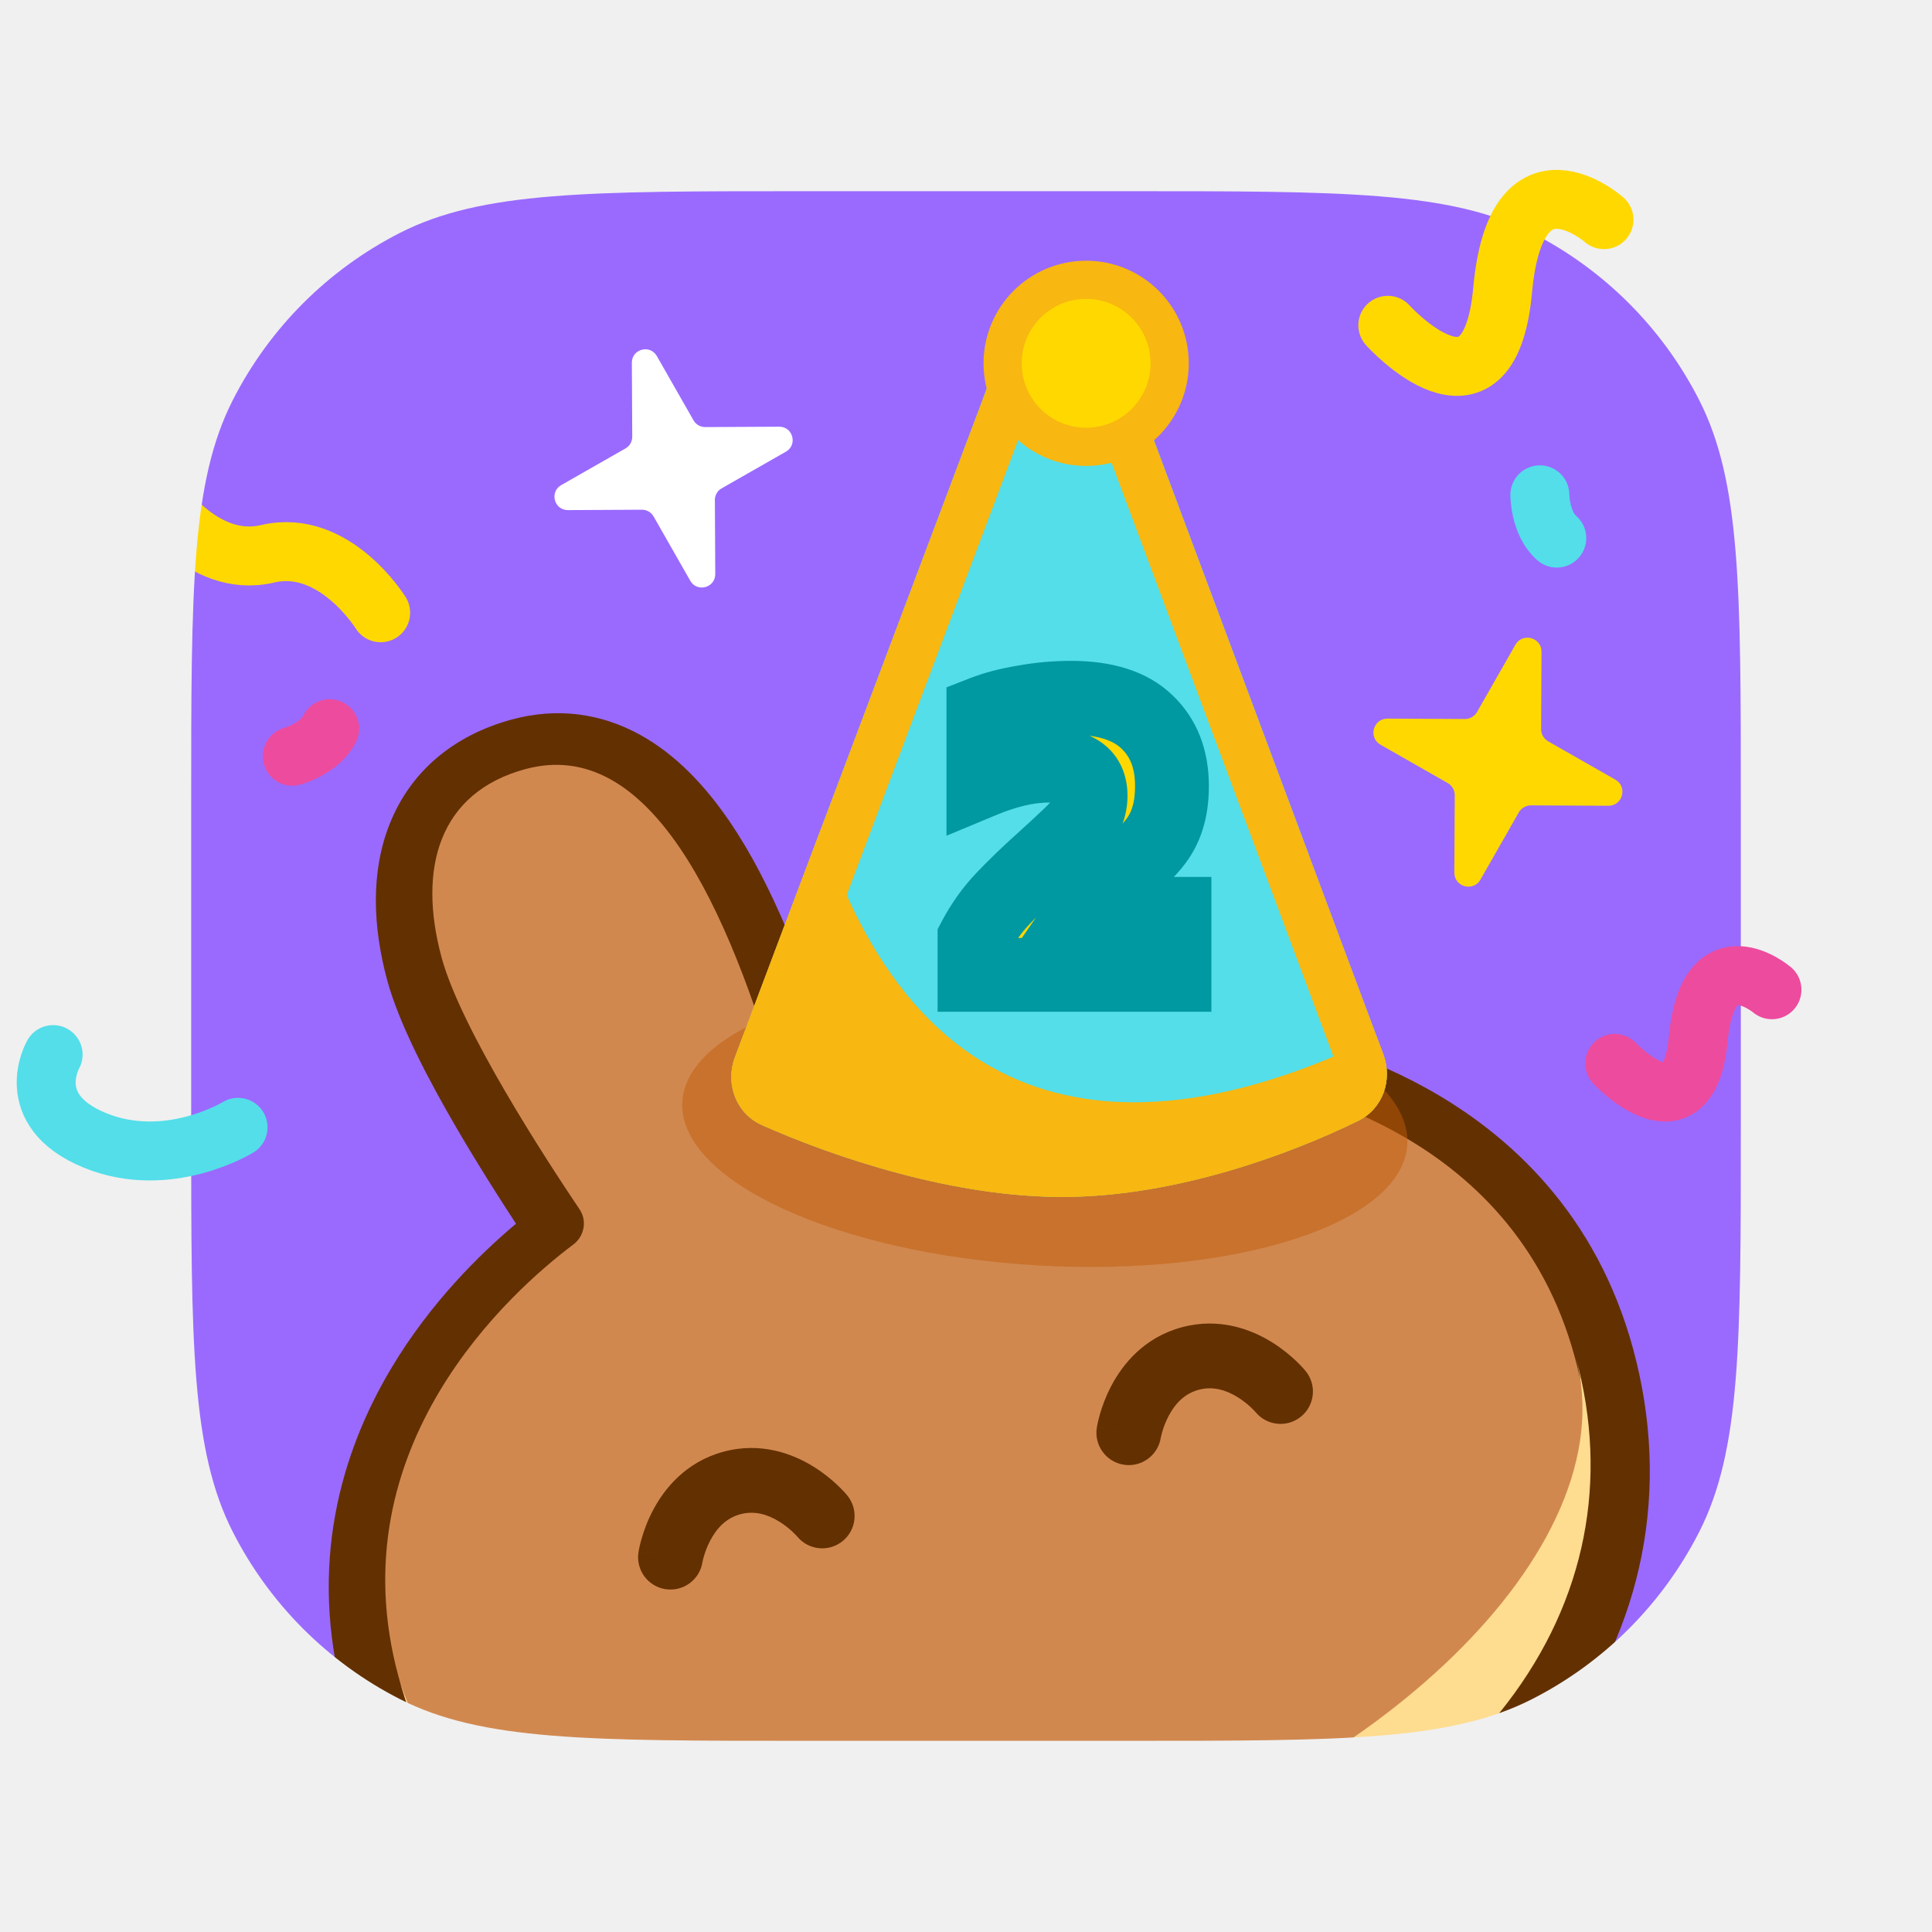
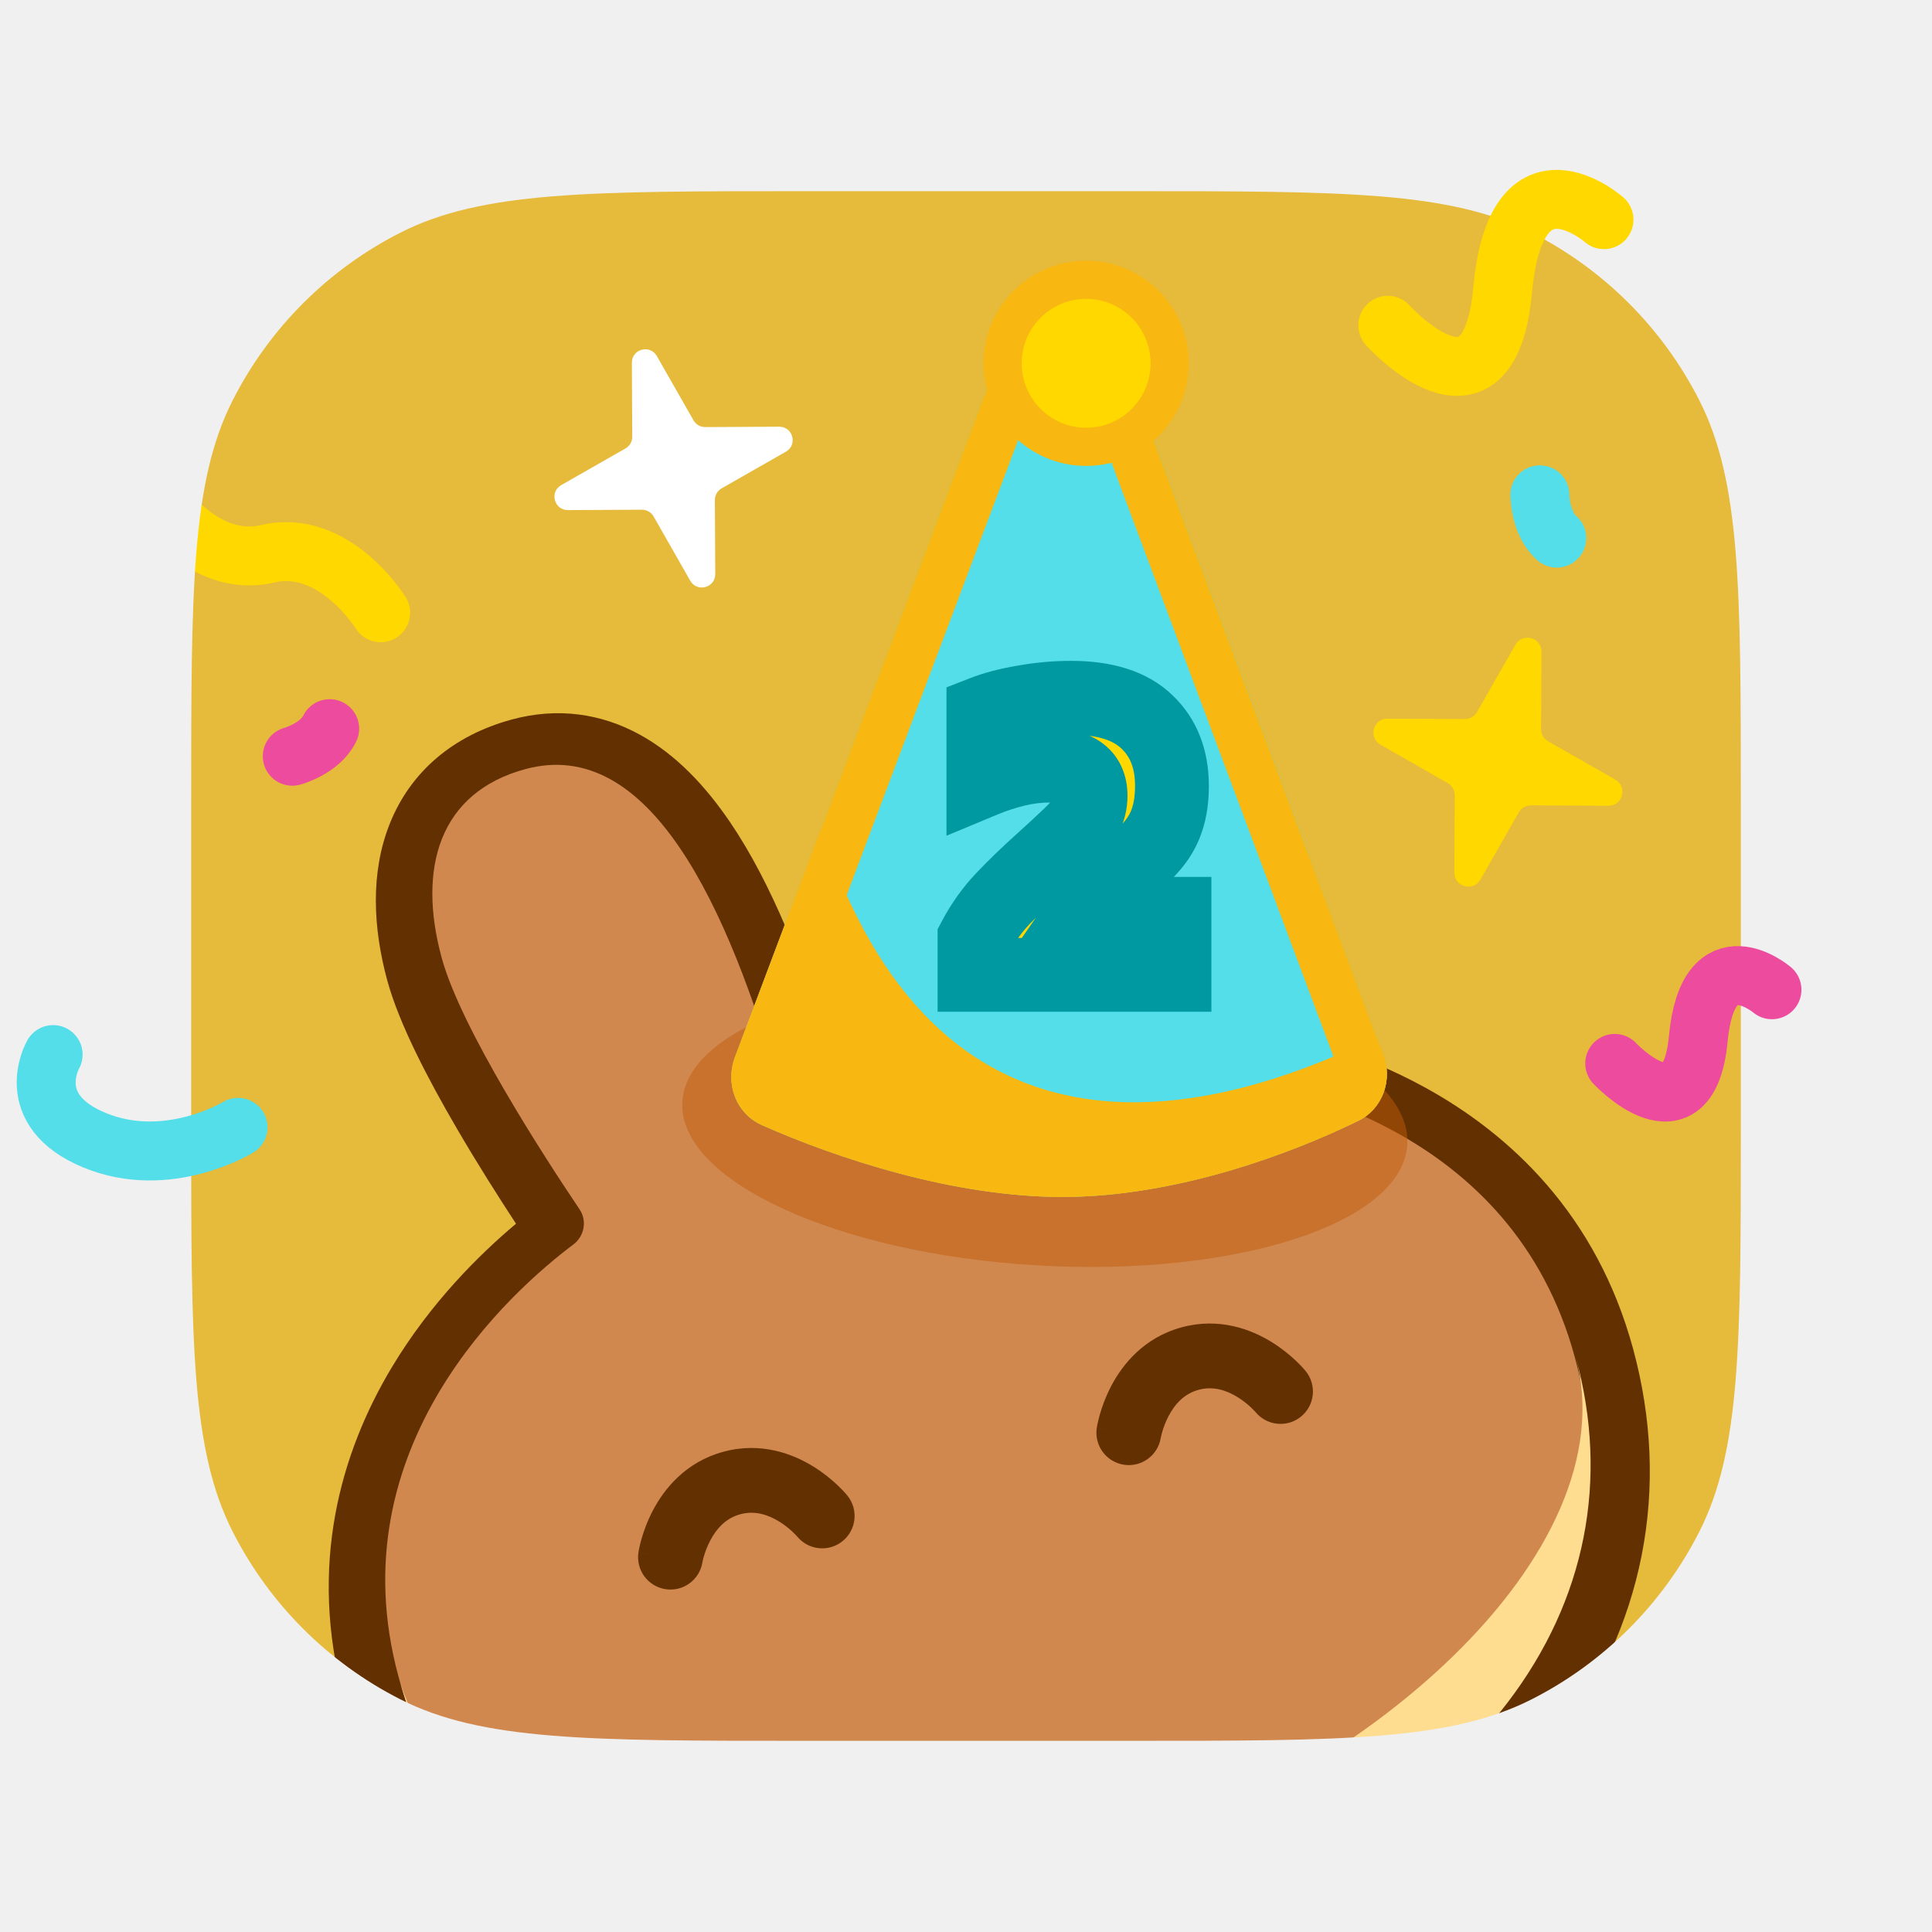
<svg xmlns="http://www.w3.org/2000/svg" width="192" height="192" fill="none" viewBox="0 0 192 192">
  <mask id="mask0_2459_3953" width="154" height="154" x="19" y="19" maskUnits="userSpaceOnUse" style="mask-type:alpha">
    <path fill="#EFF3F5" d="M19 79.8C19 58.518 19 47.877 23.142 39.748C26.785 32.598 32.598 26.785 39.748 23.142C47.877 19 58.518 19 79.8 19H112.2C133.482 19 144.123 19 152.252 23.142C159.402 26.785 165.215 32.598 168.858 39.748C173 47.877 173 58.518 173 79.8V112.2C173 133.482 173 144.123 168.858 152.252C165.215 159.402 159.402 165.215 152.252 168.858C144.123 173 133.482 173 112.2 173H79.8C58.518 173 47.877 173 39.748 168.858C32.598 165.215 26.785 159.402 23.142 152.252C19 144.123 19 133.482 19 112.2V79.8Z" />
  </mask>
  <g mask="url(#mask0_2459_3953)">
    <g clip-path="url(#clip0_2459_3953)">
-       <rect width="166" height="166" fill="#9A6AFF" transform="translate(10 15)" />
+       <rect width="166" height="166" fill="#e6ba3a" transform="translate(10 15)" />
      <path fill="#633001" fill-rule="evenodd" d="M111.216 199.42C91.457 204.768 74.258 204.349 60.828 198.854C47.236 193.292 37.947 182.685 34.191 168.85C30.571 155.518 33.916 144.288 38.891 135.96C42.789 129.434 47.732 124.59 51.281 121.612C49.598 119.045 47.452 115.669 45.394 112.139C42.64 107.415 39.672 101.802 38.482 97.421C37.074 92.235 36.79 86.72 38.74 81.846C40.8 76.695 45.027 73.088 50.86 71.505C55.419 70.267 59.748 70.907 63.571 73.001C67.224 75.003 70.157 78.183 72.537 81.682C76.717 87.83 79.942 96.105 82.507 104.54L88.094 103.023C86.04 94.449 84.637 85.68 85.134 78.261C85.417 74.04 86.339 69.813 88.478 66.238C90.716 62.498 94.128 59.756 98.686 58.518C104.52 56.934 109.99 57.908 114.372 61.309C118.519 64.528 121.064 69.429 122.472 74.615C123.662 78.996 123.94 85.34 123.953 90.808C123.963 94.894 123.819 98.892 123.666 101.957C128.234 102.732 134.947 104.41 141.611 108.069C150.115 112.737 158.681 120.733 162.301 134.064C166.057 147.9 163.409 161.748 154.497 173.42C145.69 184.953 131.065 194.014 111.315 199.393L111.216 199.42Z" clip-rule="evenodd" />
      <path fill="#D1884F" d="M52.199 76.436C43.655 78.756 41.471 86.263 43.889 95.168C45.81 102.246 54.229 115.181 57.602 120.19C58.361 121.317 58.068 122.856 56.99 123.666C50.883 128.253 33.387 143.726 39.597 166.597C46.139 190.689 71.607 203.279 109.484 193.025C109.499 193.021 109.514 193.017 109.529 193.013C109.544 193.009 109.559 193.005 109.574 193.001C147.435 182.689 163.038 158.948 156.496 134.856C150.286 111.985 127.367 107.485 119.779 106.617C118.44 106.464 117.408 105.284 117.493 103.928C117.869 97.901 118.59 82.484 116.668 75.406C114.25 66.501 108.569 61.13 100.025 63.45C87.727 66.79 89.44 85.221 94.35 104.168C94.677 105.433 93.946 106.73 92.698 107.069L80.581 110.359C79.332 110.698 78.045 109.949 77.688 108.692C72.341 89.863 64.497 73.097 52.199 76.436Z" />
      <path fill="#FEDC90" d="M107.479 185.283C79.654 192.838 44.947 186.107 39.61 166.643C39.618 166.673 39.626 166.704 39.635 166.734C46.182 190.846 71.685 203.436 109.611 193.138C147.538 182.84 163.171 159.08 156.624 134.968C156.616 134.938 156.608 134.907 156.599 134.877C161.84 154.367 135.303 177.728 107.479 185.283Z" />
      <path fill="#633001" fill-rule="evenodd" d="M69.805 155.266C69.522 157.01 67.885 158.201 66.136 157.93C64.38 157.658 63.177 156.014 63.449 154.258L66.629 154.751C63.449 154.258 63.449 154.257 63.45 154.255L63.45 154.253L63.451 154.247L63.453 154.233L63.459 154.2C63.463 154.174 63.468 154.143 63.475 154.106C63.489 154.032 63.507 153.936 63.532 153.82C63.581 153.589 63.655 153.277 63.762 152.906C63.974 152.17 64.326 151.166 64.89 150.093C66.011 147.965 68.131 145.293 71.881 144.275C75.632 143.256 78.812 144.489 80.855 145.758C81.885 146.398 82.696 147.087 83.251 147.614C83.531 147.88 83.753 148.112 83.912 148.287C83.992 148.374 84.057 148.447 84.106 148.504C84.13 148.533 84.151 148.557 84.167 148.577L84.189 148.603L84.198 148.613L84.201 148.618L84.203 148.62C84.204 148.621 84.205 148.622 81.755 150.619L84.205 148.622C85.328 149.999 85.122 152.026 83.744 153.149C82.373 154.267 80.358 154.068 79.232 152.706C79.231 152.705 79.23 152.704 79.228 152.702C79.219 152.691 79.196 152.666 79.162 152.628C79.092 152.552 78.976 152.429 78.817 152.278C78.495 151.972 78.029 151.579 77.459 151.224C76.301 150.505 74.988 150.099 73.568 150.485C72.147 150.871 71.22 151.885 70.585 153.091C70.272 153.685 70.069 154.26 69.946 154.687C69.885 154.897 69.847 155.062 69.826 155.163C69.815 155.213 69.808 155.246 69.806 155.261C69.805 155.263 69.805 155.265 69.805 155.266Z" clip-rule="evenodd" />
      <path fill="#633001" fill-rule="evenodd" d="M115.354 142.898C115.071 144.642 113.434 145.834 111.685 145.563C109.929 145.29 108.726 143.646 108.998 141.89L112.178 142.383C108.998 141.89 108.998 141.889 108.998 141.888L108.999 141.885L109 141.879L109.002 141.865L109.008 141.832C109.012 141.806 109.017 141.775 109.024 141.738C109.037 141.664 109.056 141.568 109.081 141.453C109.13 141.222 109.204 140.909 109.311 140.538C109.523 139.802 109.874 138.798 110.439 137.725C111.559 135.597 113.679 132.925 117.43 131.907C121.181 130.889 124.361 132.121 126.404 133.39C127.434 134.03 128.245 134.719 128.8 135.246C129.08 135.512 129.302 135.744 129.461 135.919C129.541 136.006 129.606 136.08 129.654 136.136C129.679 136.165 129.699 136.189 129.716 136.209L129.738 136.235L129.746 136.246L129.75 136.25L129.752 136.252C129.753 136.253 129.754 136.254 127.304 138.252L129.754 136.254C130.877 137.632 130.67 139.659 129.293 140.781C127.922 141.9 125.906 141.7 124.781 140.338C124.78 140.337 124.779 140.336 124.777 140.335C124.768 140.323 124.745 140.298 124.711 140.26C124.641 140.184 124.525 140.061 124.366 139.911C124.044 139.605 123.578 139.211 123.008 138.856C121.85 138.137 120.537 137.732 119.117 138.117C117.696 138.503 116.768 139.517 116.134 140.723C115.821 141.317 115.618 141.893 115.495 142.32C115.434 142.53 115.396 142.694 115.374 142.795C115.364 142.845 115.357 142.879 115.355 142.893C115.354 142.895 115.354 142.897 115.354 142.898Z" clip-rule="evenodd" />
      <path stroke="#53DEE9" stroke-linecap="round" stroke-width="5.859" d="M153.029 49.176C153.029 49.176 153.029 52.01 154.71 53.475" />
      <path fill="#FFD800" d="M147.126 87.414C146.418 88.654 144.524 88.147 144.531 86.718L144.571 79.031C144.573 78.53 144.306 78.066 143.87 77.818L137.193 74.009C135.953 73.301 136.46 71.406 137.889 71.414L145.576 71.453C146.077 71.456 146.541 71.188 146.789 70.752L150.598 64.076C151.306 62.835 153.201 63.343 153.193 64.771L153.154 72.458C153.151 72.959 153.419 73.423 153.854 73.671L160.531 77.481C161.772 78.189 161.264 80.083 159.836 80.076L152.149 80.036C151.648 80.034 151.184 80.301 150.936 80.737L147.126 87.414Z" />
      <path fill="#fff" d="M71.081 57.049C71.088 58.415 69.276 58.901 68.598 57.714L64.954 51.326C64.716 50.909 64.272 50.653 63.793 50.655L56.438 50.693C55.071 50.7 54.585 48.887 55.772 48.21L62.161 44.565C62.578 44.328 62.834 43.884 62.831 43.404L62.793 36.049C62.786 34.683 64.599 34.197 65.276 35.384L68.921 41.773C69.159 42.189 69.603 42.445 70.082 42.443L77.437 42.405C78.804 42.398 79.289 44.211 78.102 44.888L71.714 48.533C71.297 48.77 71.041 49.214 71.044 49.694L71.081 57.049Z" />
      <path stroke="#FFD800" stroke-linecap="round" stroke-width="5.859" d="M15.371 49.176C15.371 49.176 19.96 56.598 26.6 55.035C33.24 53.473 37.829 60.894 37.829 60.894" />
      <ellipse cx="103.833" cy="111.618" fill="#BF5C0C" opacity=".5" rx="36.087" ry="14.156" transform="rotate(3.39114 103.833 111.618)" />
      <path fill="#53DEE9" d="M105.9 118.95C116.974 118.868 128.215 114.7 134.978 111.39C137.427 110.191 138.422 107.314 137.47 104.764L110.717 33.166C108.888 28.271 101.96 28.279 100.115 33.178L73.04 105.053C72.044 107.698 73.142 110.67 75.72 111.814C82.953 115.022 94.806 119.032 105.9 118.95Z" />
      <path fill="#53DEE9" fill-rule="evenodd" d="M97.731 39.506C105.811 44.154 113.438 52.972 119.841 67.803C124.602 78.833 127.856 83.996 130.049 84.904L110.717 33.166C108.888 28.27 101.96 28.278 100.114 33.178L97.731 39.506Z" clip-rule="evenodd" />
      <path fill="#F8B711" fill-rule="evenodd" d="M134.978 111.39C128.214 114.7 116.974 118.867 105.899 118.95C94.806 119.032 82.953 115.022 75.72 111.814C73.142 110.67 72.044 107.697 73.04 105.053L81.603 82.32C92.914 117.169 119.089 111.747 136.824 103.035L137.47 104.764C138.422 107.313 137.427 110.191 134.978 111.39Z" clip-rule="evenodd" />
      <path stroke="#F8B711" stroke-width="4.719" d="M105.889 116.59C116.461 116.512 127.334 112.507 133.945 109.271C135.195 108.66 135.83 107.121 135.259 105.595L108.507 33.998C107.44 31.142 103.399 31.146 102.322 34.005L75.248 105.879C74.653 107.458 75.342 109.062 76.682 109.657C83.787 112.809 95.283 116.669 105.889 116.59Z" />
      <path fill="#FFD800" d="M96.845 96.881V93.26C97.631 91.772 98.586 90.439 99.709 89.26C100.831 88.081 102.081 86.873 103.456 85.638C104.607 84.6 105.533 83.743 106.235 83.07C106.965 82.396 107.499 81.764 107.835 81.175C108.2 80.557 108.383 79.855 108.383 79.069C108.383 77.076 107.077 76.08 104.467 76.08C103.26 76.08 102.081 76.22 100.93 76.501C99.807 76.781 98.74 77.132 97.73 77.553V70.816C98.88 70.367 100.228 70.016 101.772 69.763C103.316 69.483 104.874 69.342 106.446 69.342C109.814 69.342 112.327 70.142 113.983 71.743C115.639 73.315 116.468 75.434 116.468 78.101C116.468 79.364 116.313 80.459 116.004 81.385C115.724 82.284 115.274 83.112 114.657 83.87C114.039 84.628 113.239 85.442 112.257 86.312C111.386 87.07 110.53 87.828 109.688 88.586C108.846 89.344 108.172 90.088 107.667 90.817H116.72V96.881H96.845Z" />
      <path fill="#0098A1" d="M96.845 96.881H93.178V100.548H96.845V96.881ZM96.845 93.26L93.603 91.547L93.178 92.351V93.26H96.845ZM103.456 85.638L105.906 88.367L105.913 88.361L103.456 85.638ZM106.235 83.07L103.748 80.375L103.722 80.399L103.696 80.424L106.235 83.07ZM107.835 81.175L104.678 79.309L104.665 79.332L104.651 79.355L107.835 81.175ZM100.93 76.501L100.061 72.938L100.05 72.941L100.04 72.943L100.93 76.501ZM97.73 77.553H94.062V83.054L99.14 80.939L97.73 77.553ZM97.73 70.816L96.396 67.4L94.062 68.311V70.816H97.73ZM101.772 69.763L102.364 73.382L102.396 73.377L102.428 73.371L101.772 69.763ZM113.983 71.743L111.435 74.38L111.447 74.391L111.459 74.402L113.983 71.743ZM116.004 81.385L112.525 80.226L112.515 80.258L112.504 80.291L116.004 81.385ZM114.657 83.87L111.814 81.553V81.553L114.657 83.87ZM112.257 86.312L114.665 89.077L114.677 89.067L114.688 89.057L112.257 86.312ZM109.688 88.586L107.235 85.86H107.235L109.688 88.586ZM107.667 90.817L104.652 88.73L100.668 94.485H107.667V90.817ZM116.72 90.817H120.387V87.15H116.72V90.817ZM116.72 96.881V100.548H120.387V96.881H116.72ZM100.512 96.881V93.26H93.178V96.881H100.512ZM100.088 94.973C100.722 93.773 101.481 92.716 102.364 91.789L97.053 86.731C95.69 88.161 94.541 89.771 93.603 91.547L100.088 94.973ZM102.364 91.789C103.413 90.687 104.592 89.546 105.906 88.367L101.006 82.91C99.569 84.2 98.25 85.474 97.053 86.731L102.364 91.789ZM105.913 88.361C107.078 87.31 108.035 86.425 108.775 85.715L103.696 80.424C103.032 81.061 102.137 81.89 100.999 82.916L105.913 88.361ZM108.723 85.764C109.613 84.943 110.432 84.022 111.019 82.994L104.651 79.355C104.565 79.507 104.318 79.849 103.748 80.375L108.723 85.764ZM110.992 83.04C111.723 81.805 112.05 80.447 112.05 79.069H104.716C104.716 79.177 104.703 79.237 104.697 79.263C104.691 79.286 104.685 79.298 104.678 79.309L110.992 83.04ZM112.05 79.069C112.05 77.202 111.387 75.255 109.629 73.912C108.058 72.713 106.135 72.413 104.467 72.413V79.747C104.898 79.747 105.153 79.789 105.276 79.82C105.393 79.85 105.324 79.853 105.179 79.742C105.105 79.686 105.024 79.61 104.949 79.513C104.873 79.417 104.817 79.319 104.777 79.229C104.699 79.049 104.716 78.967 104.716 79.069H112.05ZM104.467 72.413C102.972 72.413 101.501 72.587 100.061 72.938L101.799 80.063C102.66 79.853 103.547 79.747 104.467 79.747V72.413ZM100.04 72.943C98.75 73.266 97.508 73.673 96.319 74.168L99.14 80.939C99.972 80.592 100.864 80.297 101.819 80.058L100.04 72.943ZM101.397 77.553V70.816H94.062V77.553H101.397ZM99.063 74.232C99.921 73.897 101.01 73.604 102.364 73.382L101.18 66.145C99.446 66.428 97.84 66.837 96.396 67.4L99.063 74.232ZM102.428 73.371C103.755 73.13 105.093 73.01 106.446 73.01V65.675C104.654 65.675 102.877 65.835 101.116 66.156L102.428 73.371ZM106.446 73.01C109.301 73.01 110.723 73.692 111.435 74.38L116.531 69.105C113.931 66.593 110.328 65.675 106.446 65.675V73.01ZM111.459 74.402C112.262 75.165 112.8 76.256 112.8 78.101H120.135C120.135 74.612 119.017 71.464 116.508 69.083L111.459 74.402ZM112.8 78.101C112.8 79.079 112.679 79.765 112.525 80.226L119.483 82.545C119.947 81.153 120.135 79.649 120.135 78.101H112.8ZM112.504 80.291C112.368 80.727 112.148 81.143 111.814 81.553L117.5 86.186C118.401 85.081 119.079 83.84 119.504 82.479L112.504 80.291ZM111.814 81.553C111.356 82.116 110.706 82.787 109.825 83.567L114.688 89.057C115.772 88.097 116.723 87.14 117.5 86.186L111.814 81.553ZM109.848 83.547C108.963 84.317 108.092 85.089 107.235 85.86L112.141 91.311C112.968 90.567 113.81 89.822 114.665 89.077L109.848 83.547ZM107.235 85.86C106.236 86.759 105.356 87.713 104.652 88.73L110.682 92.905C110.988 92.463 111.456 91.929 112.141 91.311L107.235 85.86ZM107.667 94.485H116.72V87.15H107.667V94.485ZM113.053 90.817V96.881H120.387V90.817H113.053ZM116.72 93.214H96.845V100.548H116.72V93.214Z" />
      <circle cx="107.94" cy="36.106" r="8.3" fill="#FFD800" stroke="#F8B711" stroke-width="3.794" />
    </g>
  </g>
  <path stroke="#FFD800" stroke-linecap="round" stroke-width="5.859" d="M159.4 21.828C159.4 21.828 150.673 14.127 149.33 28.828C147.987 43.53 137.918 32.328 137.918 32.328" />
  <path stroke="#ED4B9E" stroke-linecap="round" stroke-width="5.859" d="M176.094 98.359C176.094 98.359 169.747 92.988 168.77 103.241C167.794 113.494 160.47 105.682 160.47 105.682" />
  <path stroke="#ED4B9E" stroke-linecap="round" stroke-width="5.859" d="M29.047 75.153C29.047 75.153 31.784 74.419 32.763 72.416" />
  <path stroke="#53DEE9" stroke-linecap="round" stroke-width="5.859" d="M5.279 104.805C5.279 104.805 2.105 110.302 9.388 113.311C16.671 116.321 23.656 112.033 23.656 112.033" />
  <defs>
    <clipPath id="clip0_2459_3953">
      <rect width="166" height="166" fill="#fff" transform="translate(10 15)" />
    </clipPath>
  </defs>
</svg>
